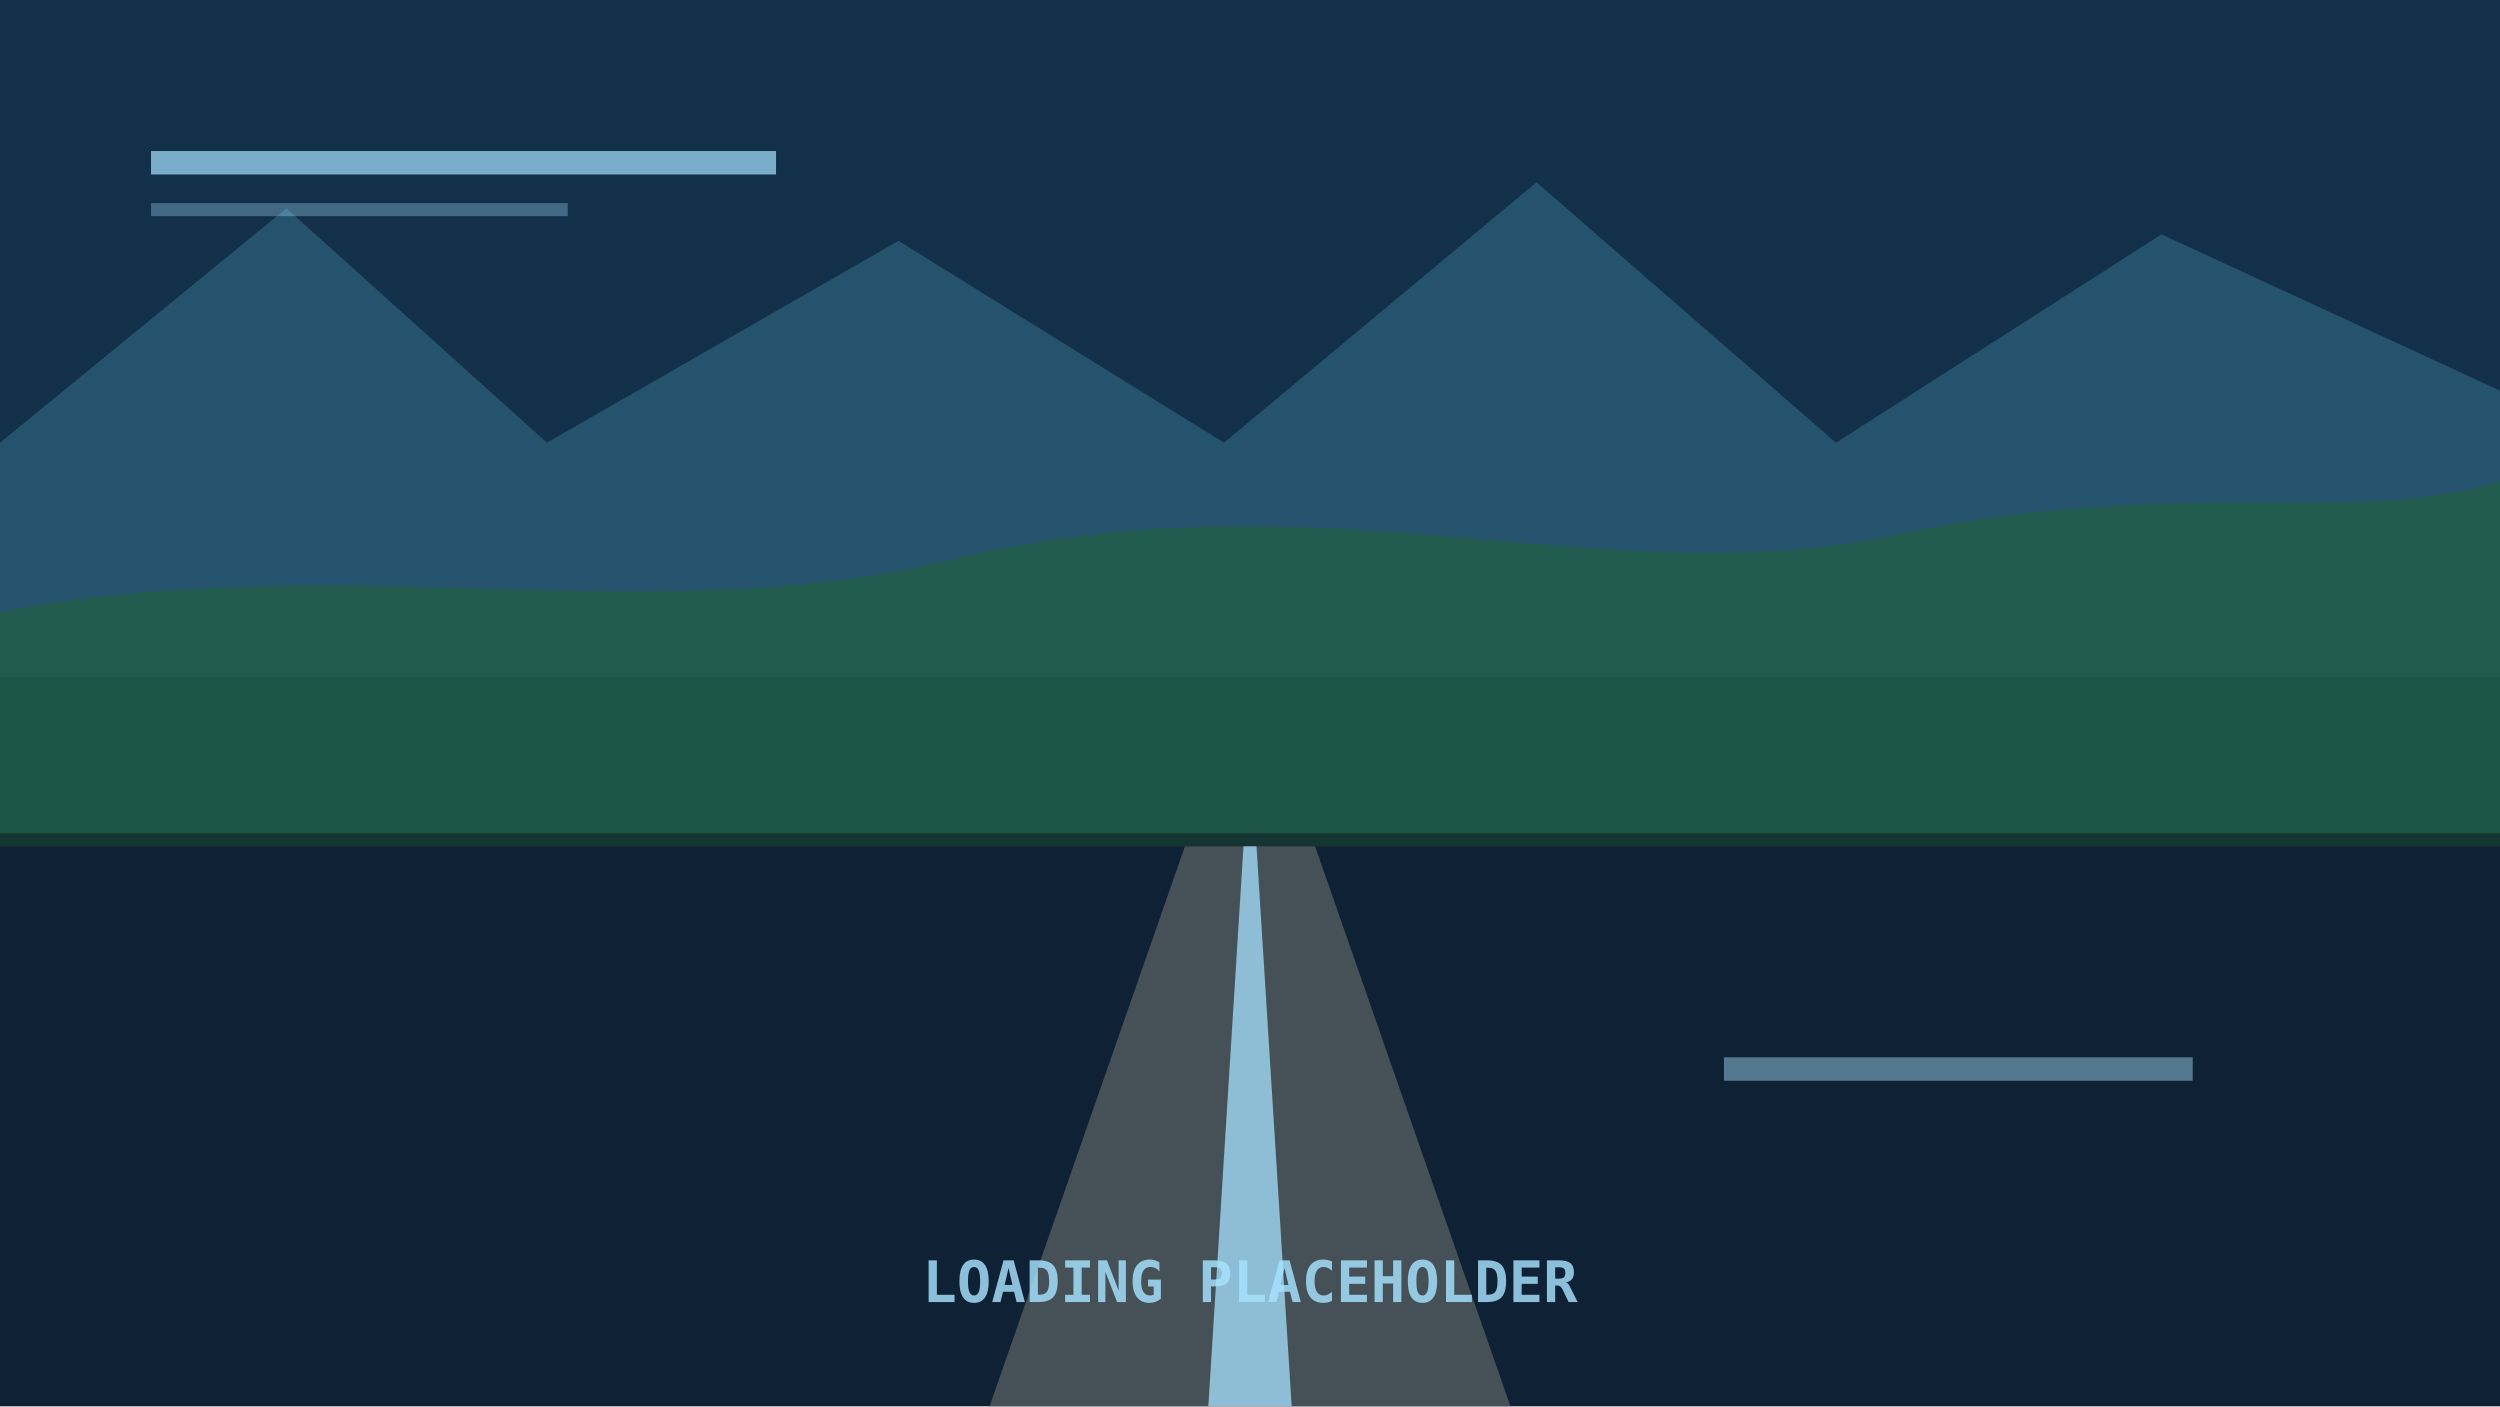
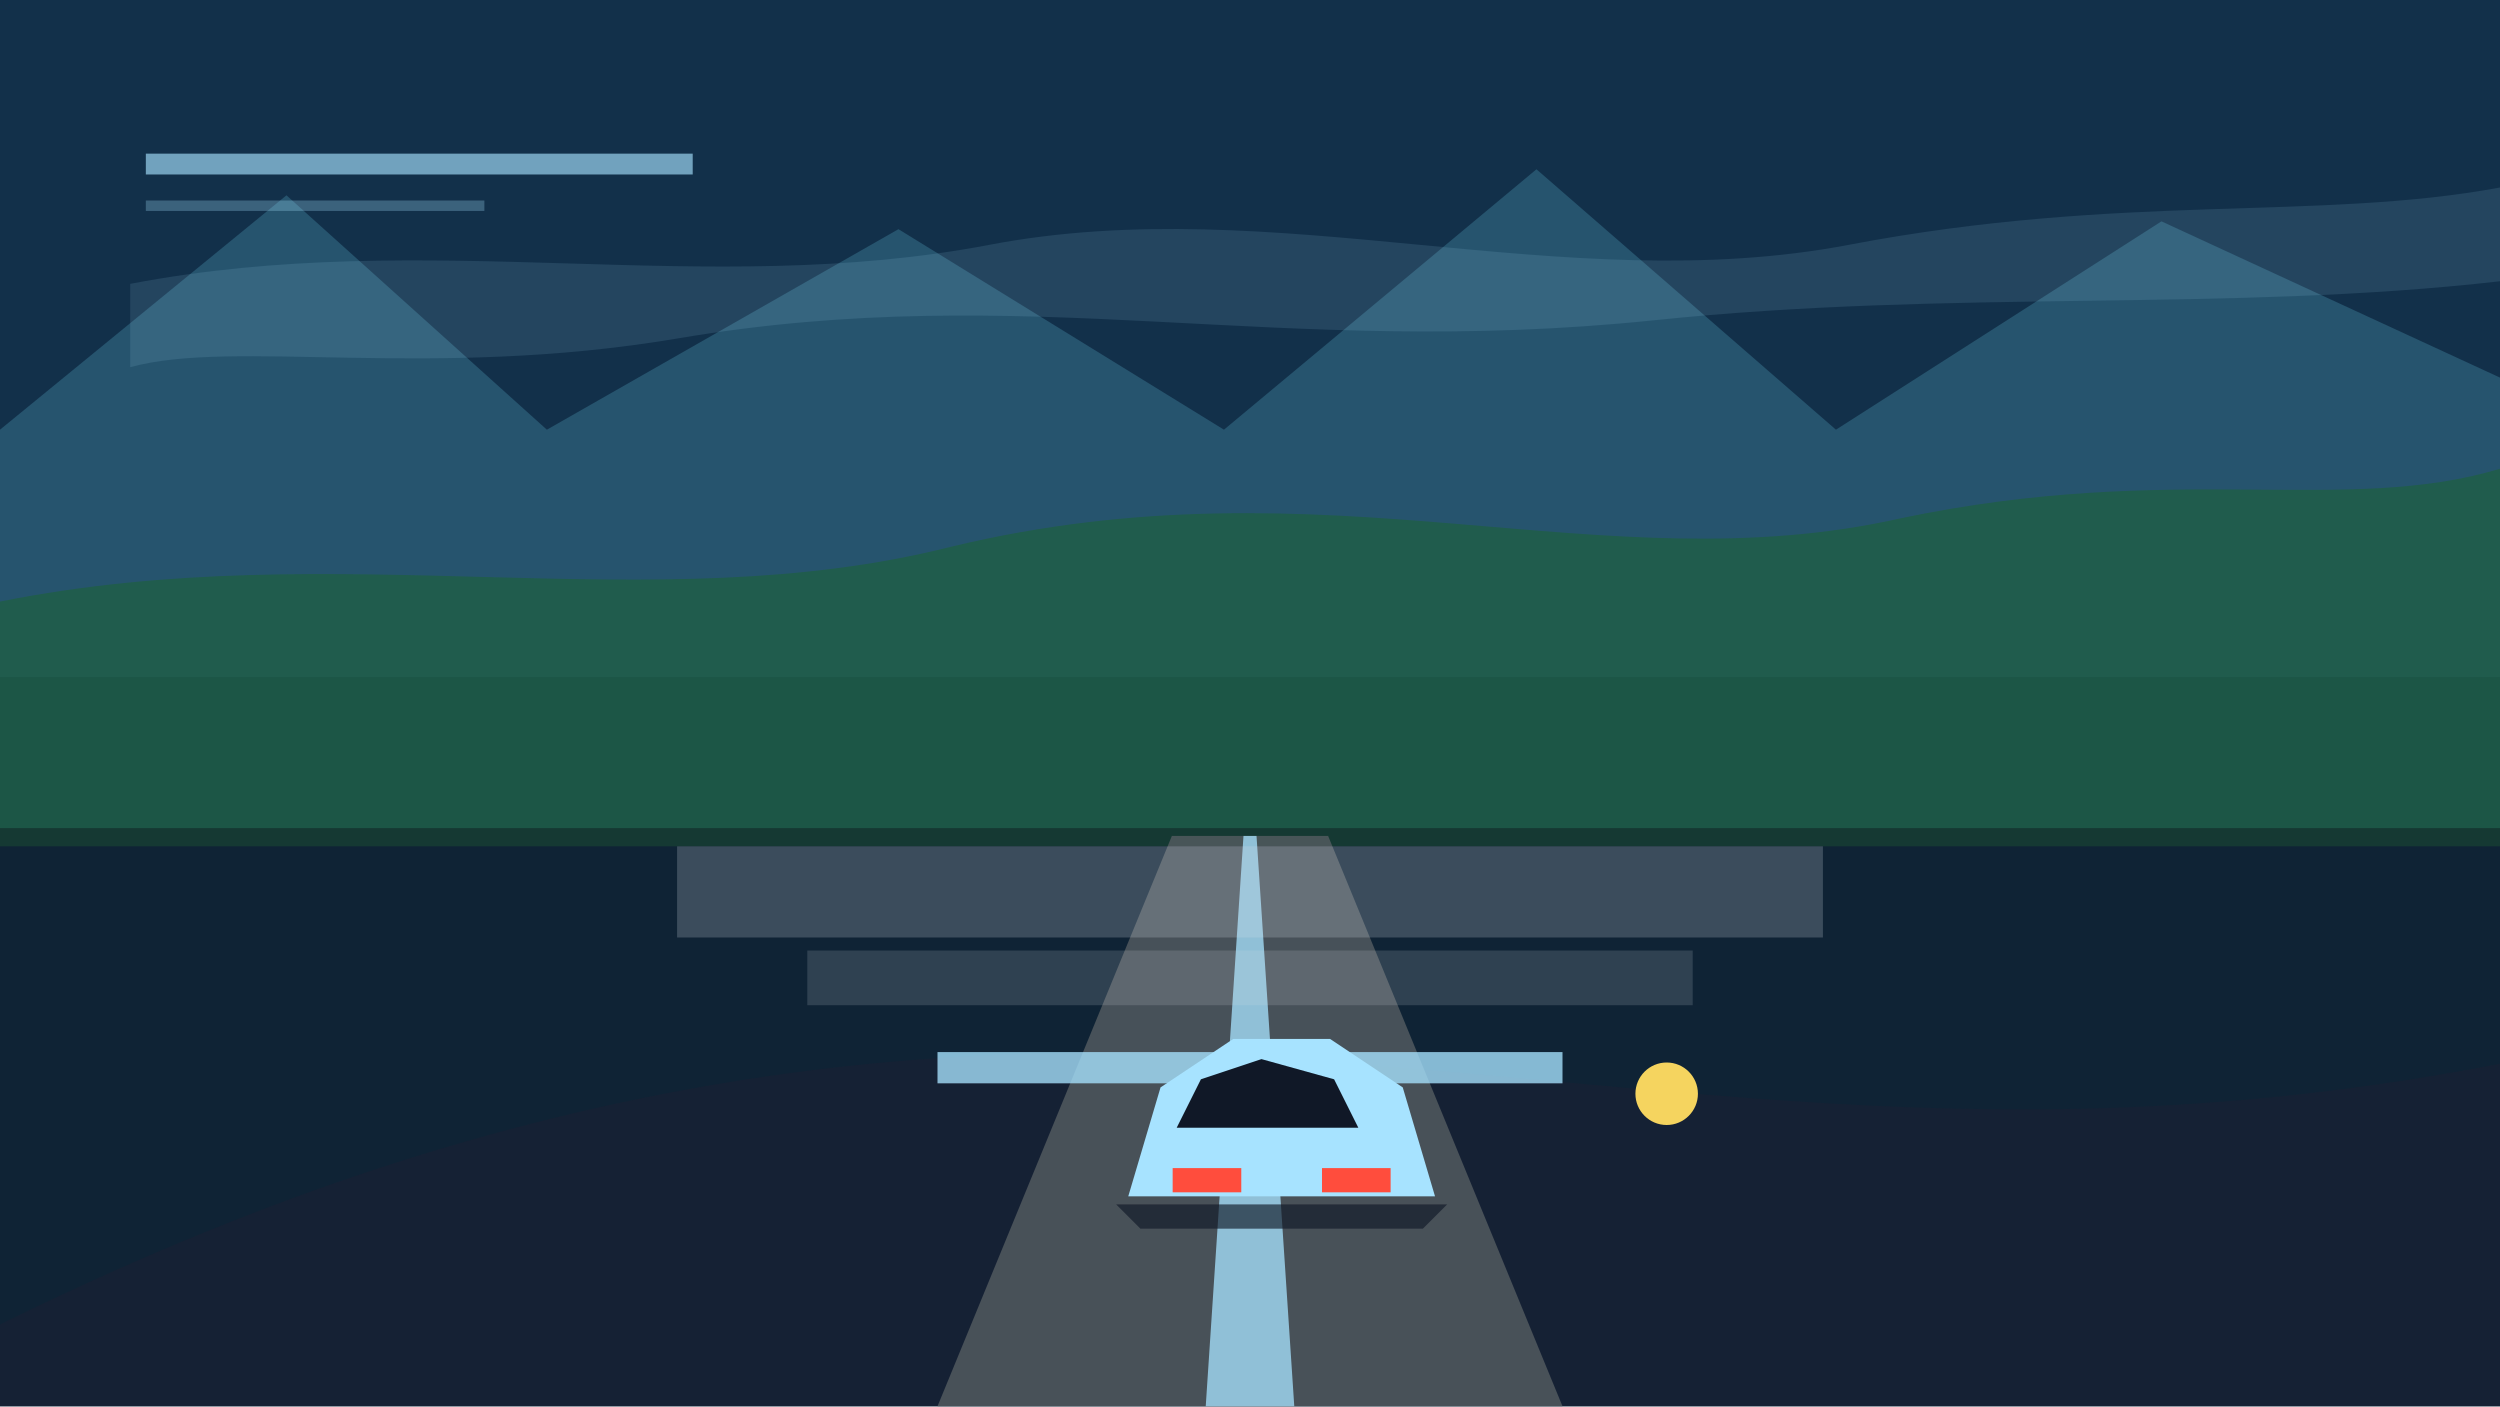
- <svg xmlns="http://www.w3.org/2000/svg" width="1920" height="1080" viewBox="0 0 1920 1080" role="img" aria-label="VibeGear2 placeholder art">
+ <svg xmlns="http://www.w3.org/2000/svg" width="1920" height="1080" viewBox="0 0 1920 1080" role="img" aria-label="loading production menu background">
  <rect width="1920" height="1080" fill="#12304a" />
-   <path d="M0 340 L220 160 L420 340 L690 185 L940 340 L1180 140 L1410 340 L1660 180 L1920 300 L1920 520 L0 520 Z" fill="#326a84" opacity="0.6" />
-   <path d="M0 470 C260 420 500 486 730 430 C1020 360 1230 460 1460 410 C1670 365 1800 405 1920 370 L1920 650 L0 650 Z" fill="#1f5e45" opacity="0.78" />
-   <rect x="0" y="640" width="1920" height="440" fill="#0b1019" opacity="0.45" />
-   <path d="M760 1080 L910 650 L1010 650 L1160 1080 Z" fill="#535b60" opacity="0.8" />
-   <path d="M928 1080 L955 650 L965 650 L992 1080 Z" fill="#a7e3ff" opacity="0.75" />
-   <rect x="116" y="116" width="480" height="18" fill="#a7e3ff" opacity="0.7" />
-   <rect x="116" y="156" width="320" height="10" fill="#a7e3ff" opacity="0.32" />
-   <rect x="1324" y="812" width="360" height="18" fill="#a7e3ff" opacity="0.45" />
-   <text x="960" y="1000" text-anchor="middle" font-family="monospace" font-size="44" font-weight="700" fill="#a7e3ff" opacity="0.82">LOADING PLACEHOLDER</text>
+   <path d="M0 330 L220 150 L420 330 L690 176 L940 330 L1180 130 L1410 330 L1660 170 L1920 290 L1920 520 L0 520 Z" fill="#326a84" opacity="0.62" />
+   <path d="M0 462 C260 410 500 478 730 420 C1020 350 1230 450 1460 398 C1670 354 1800 396 1920 360 L1920 650 L0 650 Z" fill="#1f5e45" opacity="0.82" />
+   <rect x="0" y="636" width="1920" height="444" fill="#0b1019" opacity="0.42" />
+   <path d="M-120 1080 C260 870 590 790 960 812 C1320 832 1600 902 2040 790 L2040 1080 Z" fill="#172033" opacity="0.72" />
+   <path d="M720 1080 L900 642 L1020 642 L1200 1080 Z" fill="#535b60" opacity="0.82" />
+   <path d="M926 1080 L955 642 L965 642 L994 1080 Z" fill="#a7e3ff" opacity="0.76" />
+   <path d="M100 218 C330 174 540 230 760 188 C980 146 1200 230 1420 188 C1630 148 1780 170 1920 144 L1920 216 C1710 240 1500 222 1270 246 C980 276 790 214 520 260 C330 292 180 260 100 282 Z" fill="#a7e3ff" opacity="0.12" />
+   <rect x="112" y="118" width="420" height="16" fill="#a7e3ff" opacity="0.64" />
+   <rect x="112" y="154" width="260" height="8" fill="#a7e3ff" opacity="0.28" />
+   <rect x="520" y="650" width="880" height="70" fill="#d7dde6" opacity="0.22" />
+   <rect x="620" y="730" width="680" height="42" fill="#d7dde6" opacity="0.16" />
+   <rect x="720" y="808" width="480" height="24" fill="#a7e3ff" opacity="0.78" />
+   <circle cx="1280" cy="840" r="24" fill="#f5d45f" />
+   <g transform="translate(820 770) scale(1.55)">
+     <path d="M30 96 L46 42 L82 18 L130 18 L166 42 L182 96 Z" fill="#a7e3ff" />
+     <path d="M66 38 L96 28 L132 38 L144 62 L54 62 Z" fill="#101827" />
+     <rect x="52" y="82" width="34" height="12" fill="#ff4d3d" />
+     <rect x="126" y="82" width="34" height="12" fill="#ff4d3d" />
+     <path d="M24 100 L188 100 L176 112 L36 112 Z" fill="#101827" opacity="0.65" />
+   </g>
</svg>
